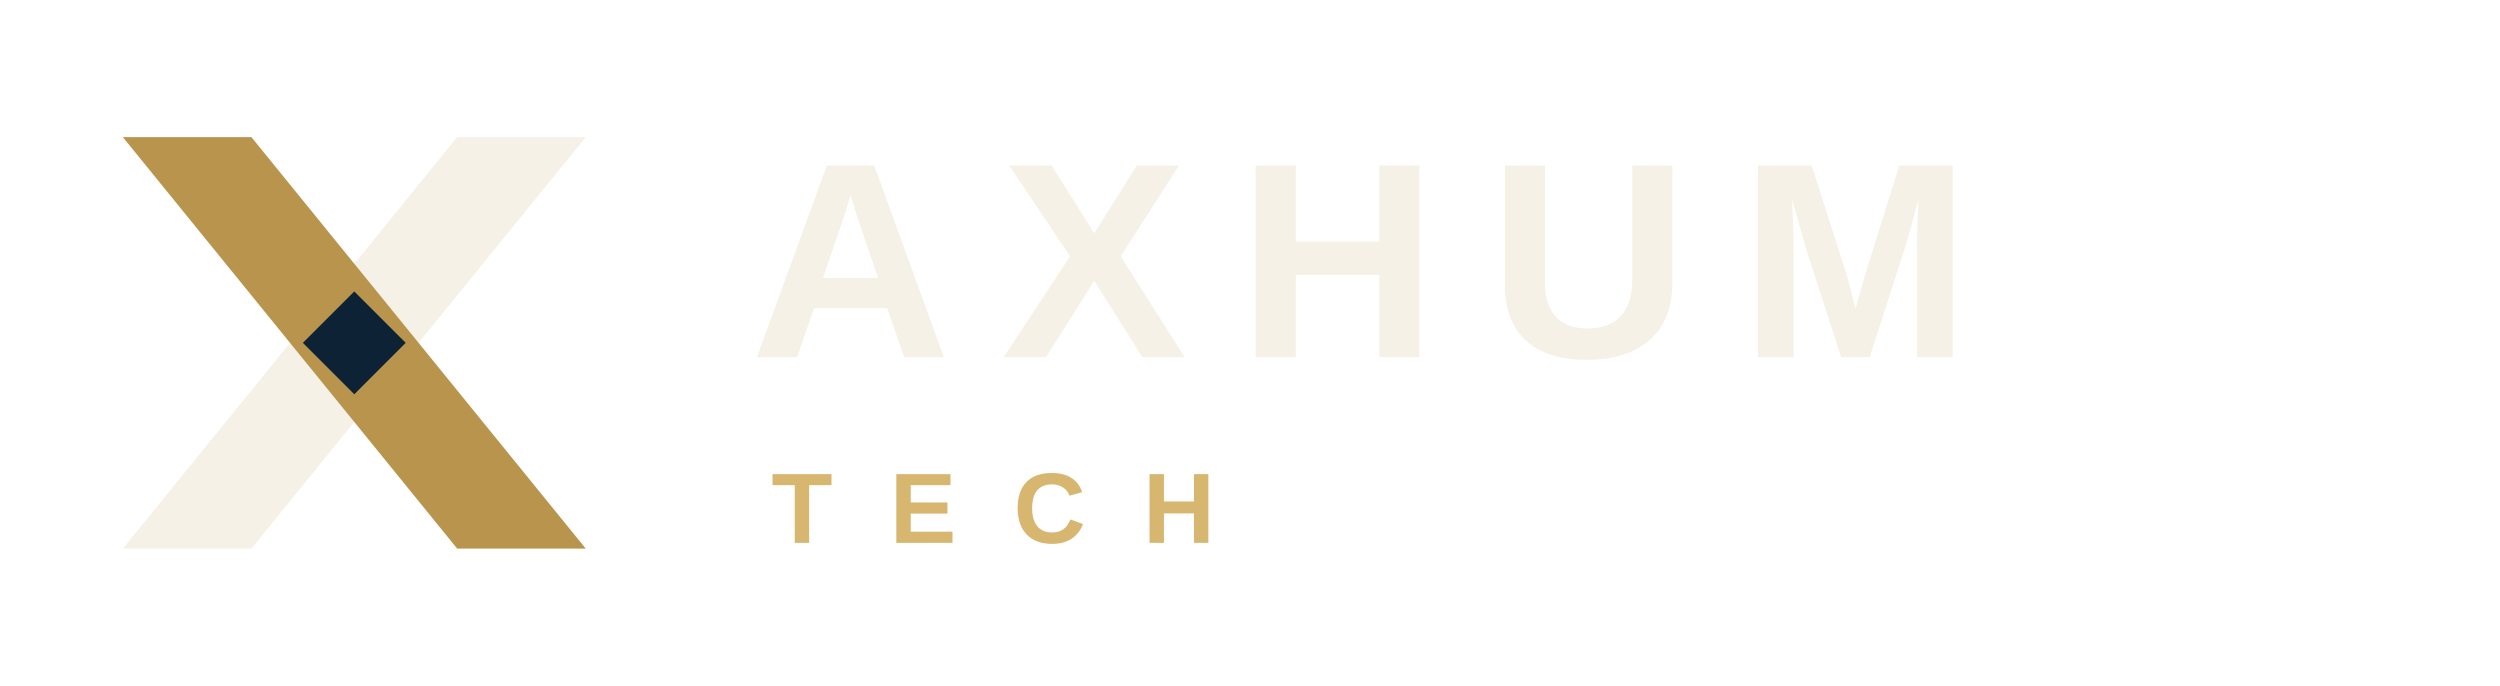
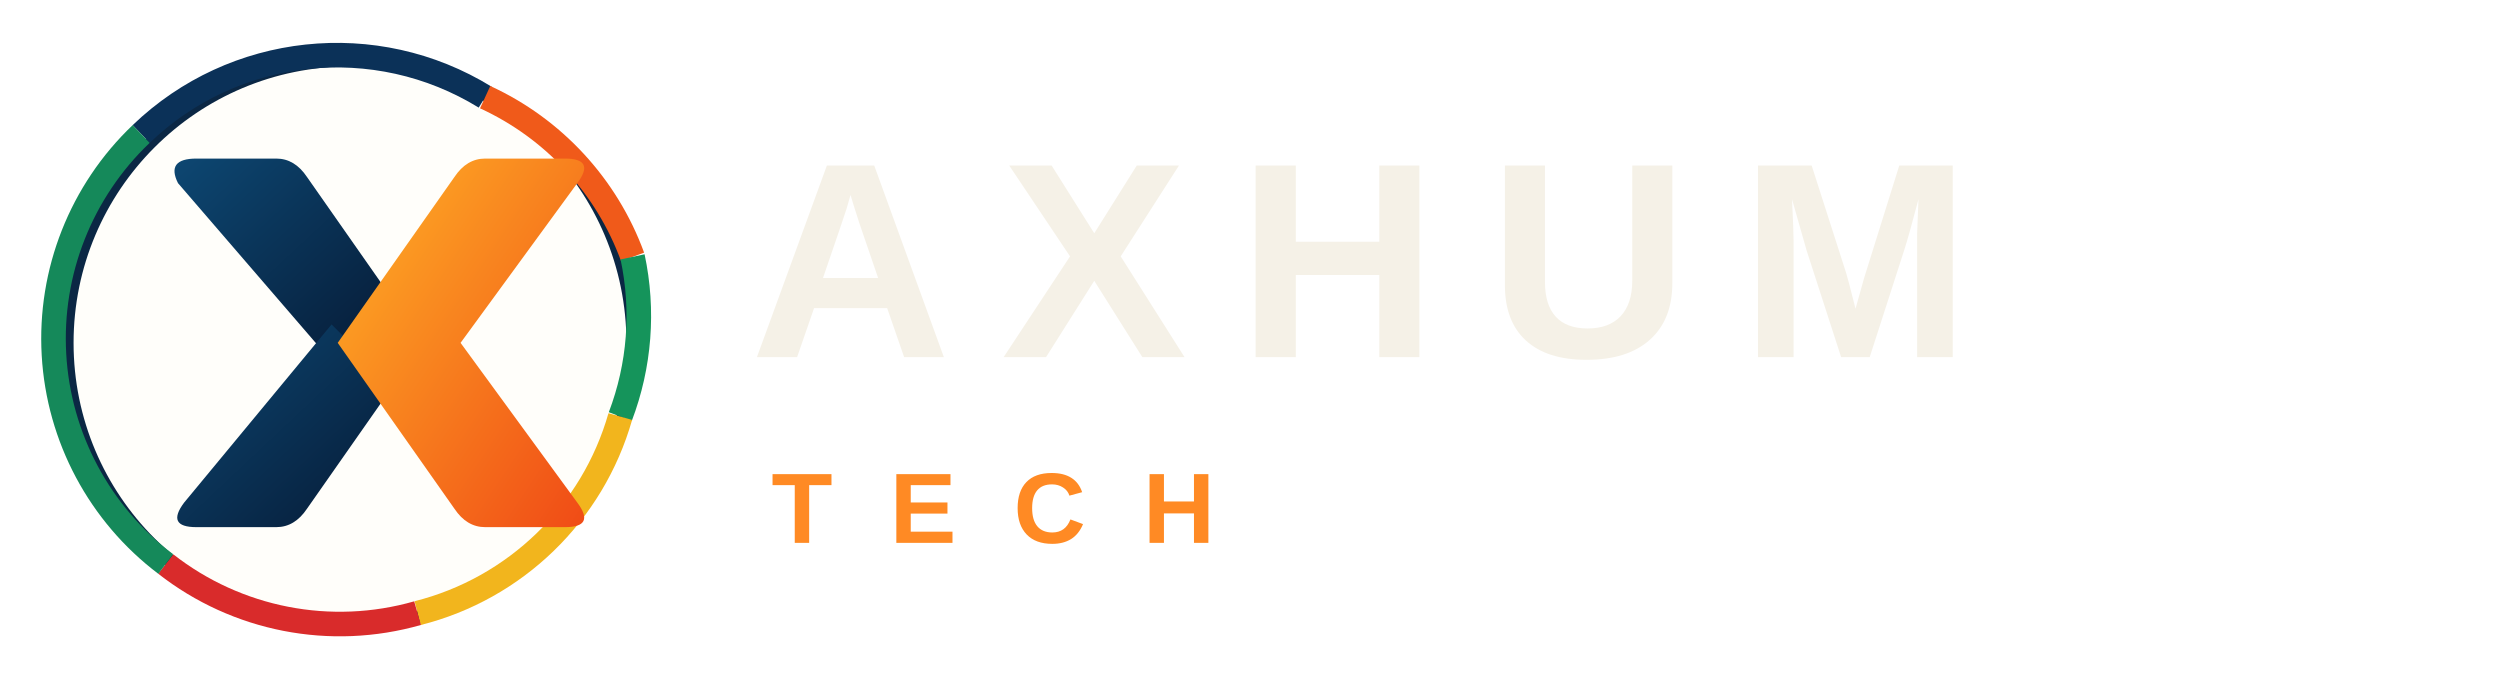
<svg xmlns="http://www.w3.org/2000/svg" viewBox="0 0 350 96" role="img" aria-labelledby="title desc">
-   <g transform="translate(10 12) scale(.9)">
-     <path d="M8 72h20L80 8H60z" fill="#F5F1E7" />
-     <path d="M8 8h20l52 64H60z" fill="#B9944D" />
-     <path d="m44 32 8 8-8 8-8-8z" fill="#0D2235" />
+   <defs>
+     <linearGradient id="n" x1="0" y1="0" x2="1" y2="1">
+       <stop stop-color="#0D4772" />
+       <stop offset="1" stop-color="#061A35" />
+     </linearGradient>
+     <linearGradient id="o" x1="0" y1="0" x2="1" y2="1">
+       <stop stop-color="#FFB326" />
+       <stop offset="1" stop-color="#F04B16" />
+     </linearGradient>
+   </defs>
+   <g transform="translate(6 5) scale(.86)">
+     <circle cx="50" cy="50" r="46" fill="#FFFEFA" stroke="#0B2744" stroke-width="2" />
+     <path d="M16 16A46 46 0 0 1 72 10" fill="none" stroke="#0B3158" stroke-width="4" />
+     <path d="M72 10A46 46 0 0 1 96 36" fill="none" stroke="#F05A1A" stroke-width="4" />
+     <path d="M96 36A46 46 0 0 1 94 62" fill="none" stroke="#15945B" stroke-width="4" />
+     <path d="M94 62A46 46 0 0 1 61 94" fill="none" stroke="#F2B51D" stroke-width="4" />
+     <path d="M61 94A46 46 0 0 1 20 86" fill="none" stroke="#D92B2B" stroke-width="4" />
+     <path d="M20 86A46 46 0 0 1 16 16" fill="none" stroke="#15895A" stroke-width="4" />
+     <path d="M22 24Q20 20 25 20h13q3 0 5 3l14 20-10 10z" fill="url(#n)" />
+     <path d="m47 47 10 10-14 20q-2 3-5 3H25q-5 0-2-4z" fill="url(#n)" />
+     <path d="m48 50 19-27q2-3 5-3h13q5 0 2 4L68 50l19 26q3 4-2 4H72q-3 0-5-3z" fill="url(#o)" />
  </g>
  <text x="105" y="50" fill="#F5F1E7" font-family="Manrope, Montserrat, Arial, sans-serif" font-size="39" font-weight="700" letter-spacing="7">AXHUM</text>
-   <text x="108" y="76" fill="#D7B66F" font-family="Manrope, Montserrat, Arial, sans-serif" font-size="14" font-weight="700" letter-spacing="8">TECH</text>
+   <text x="108" y="76" fill="#FF8A24" font-family="Manrope, Montserrat, Arial, sans-serif" font-size="14" font-weight="700" letter-spacing="8">TECH</text>
</svg>
